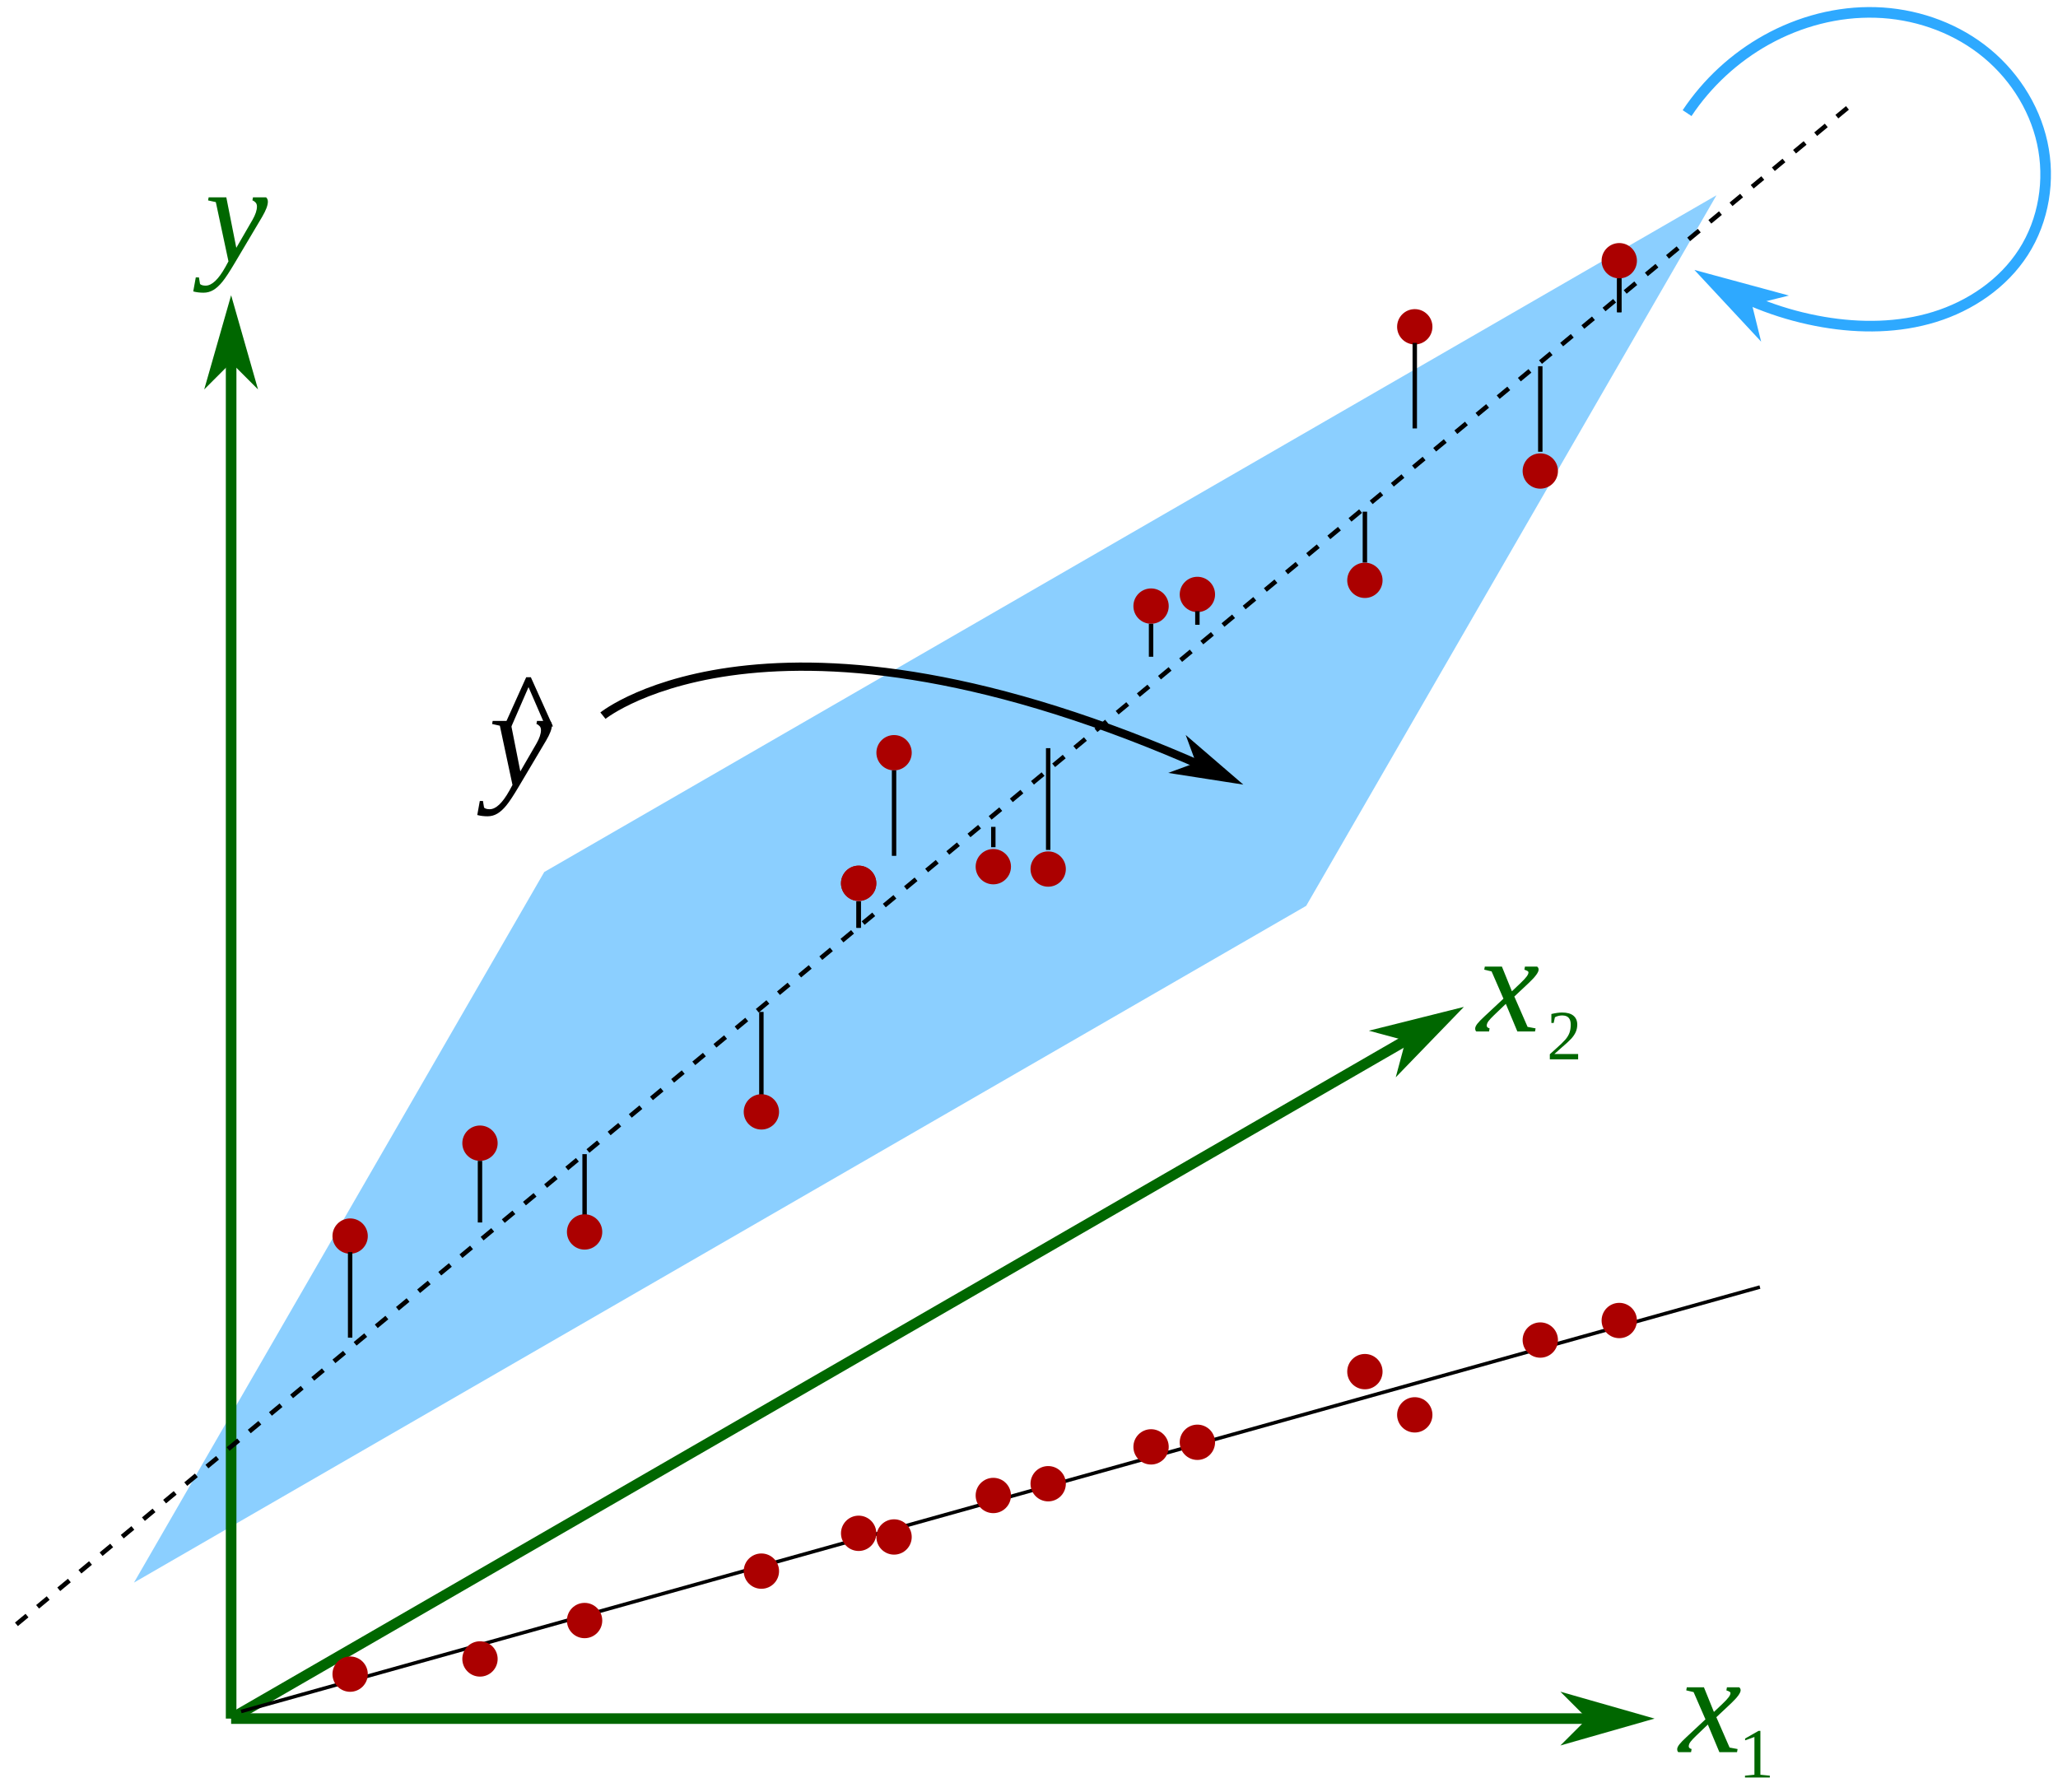
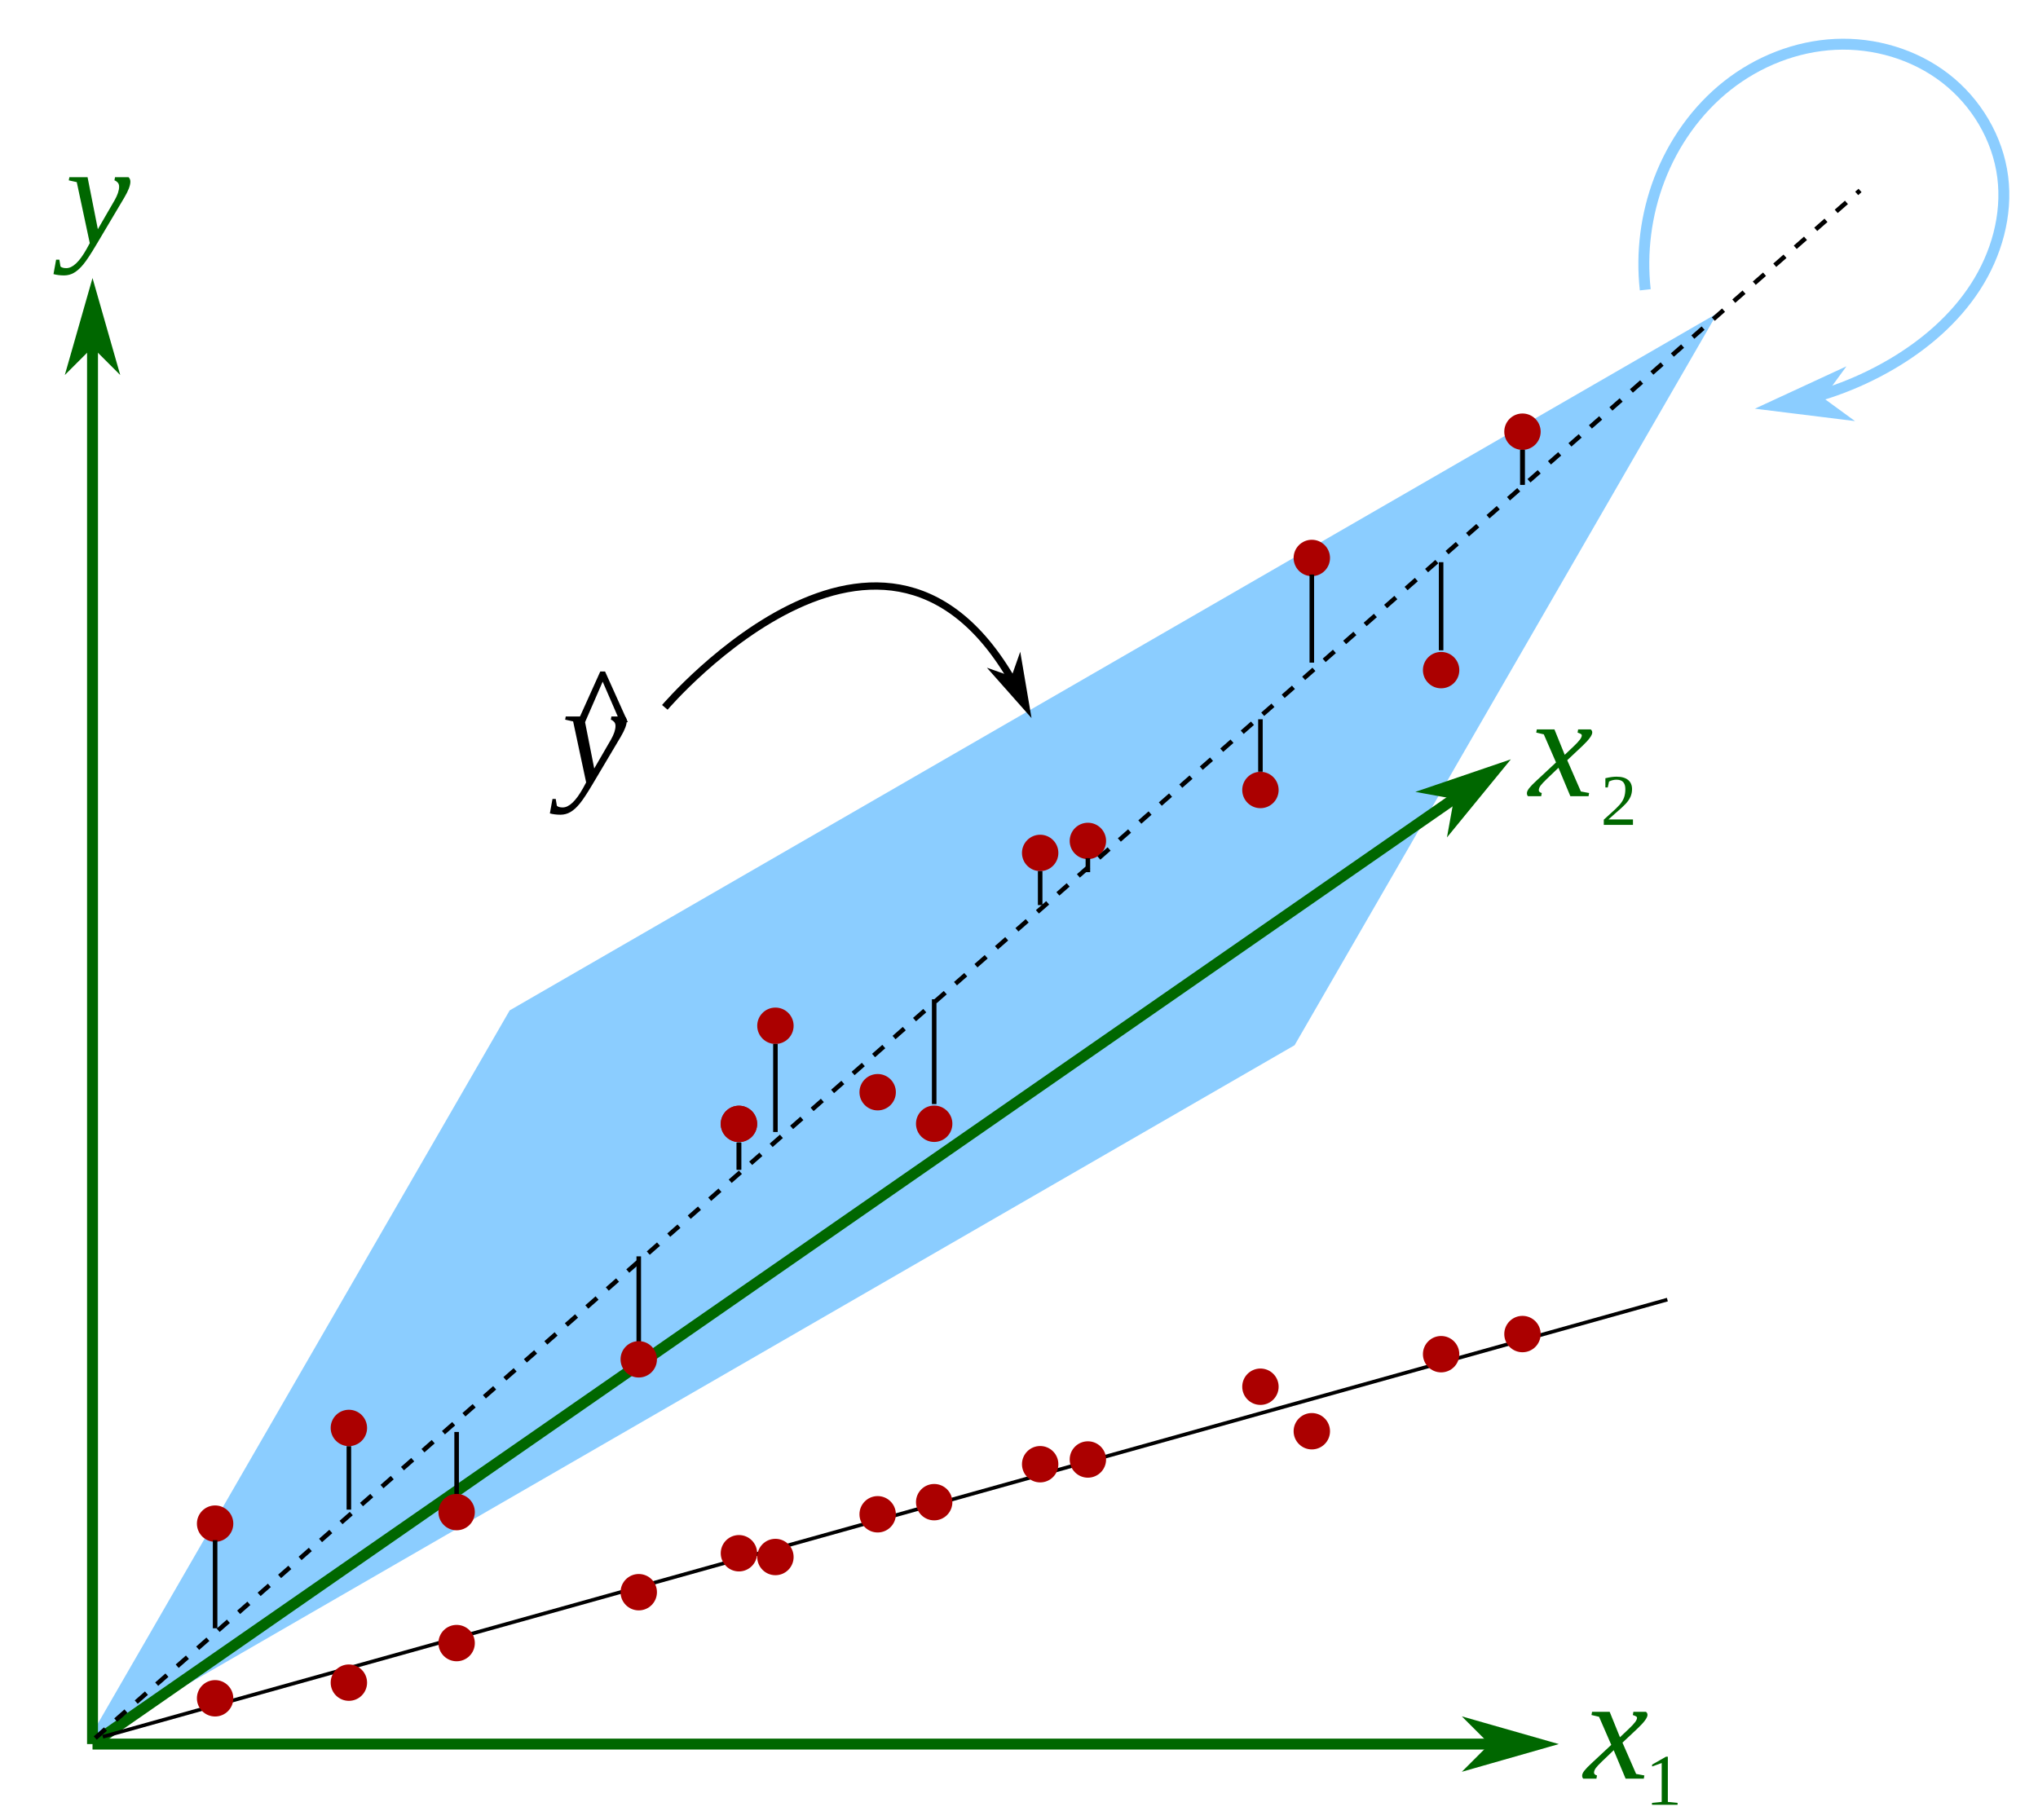
- <svg xmlns="http://www.w3.org/2000/svg" version="1.1" id="svg2" height="507.16" width="582.53">
+ <svg xmlns="http://www.w3.org/2000/svg" version="1.1" id="svg2" height="500" width="560">
  <defs id="defs4">
-     <marker style="overflow:visible" id="Arrow1Mend" refX="0" refY="0" orient="auto">
-       <path transform="matrix(-0.4,0,0,-0.4,-4,0)" style="fill-rule:evenodd;stroke:#000000;stroke-width:1pt;marker-start:none" d="M 0,0 5,-5 -12.5,0 5,5 0,0 z" id="path3723" />
+     <marker orient="auto" refY="0" refX="0" id="Arrow1Mend" style="overflow:visible">
+       <path id="path3723" d="M 0,0 5,-5 -12.5,0 5,5 0,0 z" style="fill-rule:evenodd;stroke:#000000;stroke-width:1pt;marker-start:none" transform="matrix(-0.4,0,0,-0.4,-4,0)" />
    </marker>
-     <marker style="overflow:visible" id="Arrow1Lend" refX="0" refY="0" orient="auto">
-       <path transform="matrix(-0.8,0,0,-0.8,-10,0)" style="fill-rule:evenodd;stroke:#000000;stroke-width:1pt;marker-start:none" d="M 0,0 5,-5 -12.5,0 5,5 0,0 z" id="path3717" />
+     <marker orient="auto" refY="0" refX="0" id="Arrow1Lend" style="overflow:visible">
+       <path id="path3717" d="M 0,0 5,-5 -12.5,0 5,5 0,0 z" style="fill-rule:evenodd;stroke:#000000;stroke-width:1pt;marker-start:none" transform="matrix(-0.8,0,0,-0.8,-10,0)" />
    </marker>
-     <marker style="overflow:visible" id="Arrow1Mstart" refX="0" refY="0" orient="auto">
-       <path transform="matrix(0.4,0,0,0.4,4,0)" style="fill-rule:evenodd;stroke:#000000;stroke-width:1pt;marker-start:none" d="M 0,0 5,-5 -12.5,0 5,5 0,0 z" id="path3715" />
+     <marker orient="auto" refY="0" refX="0" id="Arrow1Mstart" style="overflow:visible">
+       <path id="path3715" d="M 0,0 5,-5 -12.5,0 5,5 0,0 z" style="fill-rule:evenodd;stroke:#000000;stroke-width:1pt;marker-start:none" transform="matrix(0.4,0,0,0.4,4,0)" />
    </marker>
-     <marker style="overflow:visible" id="Arrow1Mend3" refX="0" refY="0" orient="auto">
-       <path transform="matrix(-0.4,0,0,-0.4,-4,0)" style="fill:#006700;fill-rule:evenodd;stroke:#006700;stroke-width:1pt;marker-start:none" d="M 0,0 5,-5 -12.5,0 5,5 0,0 z" id="path6925" />
+     <marker orient="auto" refY="0" refX="0" id="Arrow1Mend3" style="overflow:visible">
+       <path id="path6925" d="M 0,0 5,-5 -12.5,0 5,5 0,0 z" style="fill:#006700;fill-rule:evenodd;stroke:#006700;stroke-width:1pt;marker-start:none" transform="matrix(-0.4,0,0,-0.4,-4,0)" />
    </marker>
-     <marker style="overflow:visible" id="Arrow1MendU" refX="0" refY="0" orient="auto">
-       <path transform="matrix(-0.4,0,0,-0.4,-4,0)" style="fill:#006700;fill-rule:evenodd;stroke:#006700;stroke-width:1pt;marker-start:none" d="M 0,0 5,-5 -12.5,0 5,5 0,0 z" id="path7063" />
+     <marker orient="auto" refY="0" refX="0" id="Arrow1MendU" style="overflow:visible">
+       <path id="path7063" d="M 0,0 5,-5 -12.5,0 5,5 0,0 z" style="fill:#006700;fill-rule:evenodd;stroke:#006700;stroke-width:1pt;marker-start:none" transform="matrix(-0.4,0,0,-0.4,-4,0)" />
    </marker>
-     <marker style="overflow:visible" id="Arrow1Mstartf" refX="0" refY="0" orient="auto">
-       <path transform="matrix(0.4,0,0,0.4,4,0)" style="fill:#006700;fill-rule:evenodd;stroke:#006700;stroke-width:1pt;marker-start:none" d="M 0,0 5,-5 -12.5,0 5,5 0,0 z" id="path7066" />
+     <marker orient="auto" refY="0" refX="0" id="Arrow1Mstartf" style="overflow:visible">
+       <path id="path7066" d="M 0,0 5,-5 -12.5,0 5,5 0,0 z" style="fill:#006700;fill-rule:evenodd;stroke:#006700;stroke-width:1pt;marker-start:none" transform="matrix(0.4,0,0,0.4,4,0)" />
    </marker>
-     <marker style="overflow:visible" id="Arrow1Mendj" refX="0" refY="0" orient="auto">
-       <path transform="matrix(-0.4,0,0,-0.4,-4,0)" style="fill:#2ea9ff;fill-rule:evenodd;stroke:#2ea9ff;stroke-width:1pt;marker-start:none" d="M 0,0 5,-5 -12.5,0 5,5 0,0 z" id="path5400" />
+     <marker orient="auto" refY="0" refX="0" id="Arrow1Mendj" style="overflow:visible">
+       <path id="path5400" d="M 0,0 5,-5 -12.5,0 5,5 0,0 z" style="fill:#2ea9ff;fill-rule:evenodd;stroke:#2ea9ff;stroke-width:1pt;marker-start:none" transform="matrix(-0.4,0,0,-0.4,-4,0)" />
+     </marker>
+     <marker orient="auto" refY="0" refX="0" id="Arrow1MendjB" style="overflow:visible">
+       <path id="path3899" d="M 0,0 5,-5 -12.5,0 5,5 0,0 z" style="fill:#8bcdff;fill-rule:evenodd;stroke:#8bcdff;stroke-width:1pt;marker-start:none" transform="matrix(-0.4,0,0,-0.4,-4,0)" />
    </marker>
  </defs>
-   <g transform="translate(-140.0775,-360.376)" id="layer1">
-     <rect transform="matrix(0.8660264,-0.4999983,-0.4999983,0.8660264,0,0)" y="1345.852" x="1116.657" height="232.263" width="383.135" id="rect3596" style="fill:#8bcfff;fill-opacity:1;stroke:none" />
-     <path id="path2818" d="m 205.5,449.862 0,397" style="fill:none;stroke:#006700;stroke-width:3;stroke-linecap:butt;stroke-linejoin:miter;stroke-miterlimit:4;stroke-opacity:1;stroke-dasharray:none;marker-start:url(#Arrow1Mstartf);marker-mid:none" />
-     <path style="fill:none;stroke:#006700;stroke-width:3;stroke-linecap:butt;stroke-linejoin:miter;stroke-miterlimit:4;stroke-opacity:1;stroke-dasharray:none;marker-end:url(#Arrow1MendU)" d="m 205.5,846.862 397,0" id="path3592" />
-     <path id="path3594" d="M 205.5,846.862 549.312,648.362" style="fill:none;stroke:#006700;stroke-width:3;stroke-linecap:butt;stroke-linejoin:miter;stroke-miterlimit:4;stroke-opacity:1;stroke-dasharray:none;marker-end:url(#Arrow1Mend3)" />
-     <text id="text5041" y="856.359" x="615.303" style="font-size:40px;font-style:normal;font-weight:normal;line-height:125%;fill:#006700;fill-opacity:1;stroke:none;font-family:Bitstream Vera Sans" xml:space="preserve">
-       <tspan style="font-size:40px;font-style:italic;font-variant:normal;font-weight:normal;font-stretch:normal;text-align:start;line-height:125%;writing-mode:lr-tb;text-anchor:start;fill:#006700;fill-opacity:1;font-family:Times New Roman;-inkscape-font-specification:'Times New Roman, Italic'" y="856.359" x="615.303" id="tspan5043">x</tspan>
+   <g id="layer1" transform="translate(-140.0775,-367.536)">
+     <rect style="fill:#8bcdff;fill-opacity:1;stroke:none" id="rect3596" width="383.135" height="232.263" x="1130.408" y="1397.669" transform="matrix(0.8660264,-0.4999983,-0.4999983,0.8660264,0,0)" />
+     <path style="fill:none;stroke:#006700;stroke-width:3;stroke-linecap:butt;stroke-linejoin:miter;stroke-miterlimit:4;stroke-opacity:1;stroke-dasharray:none;marker-start:url(#Arrow1Mstartf);marker-mid:none" d="m 165.5,449.862 0,397" id="path2818" />
+     <path id="path3592" d="m 165.5,846.862 397,0" style="fill:none;stroke:#006700;stroke-width:3;stroke-linecap:butt;stroke-linejoin:miter;stroke-miterlimit:4;stroke-opacity:1;stroke-dasharray:none;marker-end:url(#Arrow1MendU)" />
+     <path style="fill:none;stroke:#006700;stroke-width:3;stroke-linecap:butt;stroke-linejoin:miter;stroke-miterlimit:4;stroke-opacity:1;stroke-dasharray:none;marker-end:url(#Arrow1Mend3)" d="M 165.84,846.523 550.373,579.595" id="path3594" />
+     <text xml:space="preserve" style="font-size:40px;font-style:normal;font-weight:normal;line-height:125%;fill:#006700;fill-opacity:1;stroke:none;font-family:Bitstream Vera Sans" x="575.303" y="856.359" id="text5041">
+       <tspan id="tspan5043" x="575.303" y="856.359" style="font-size:40px;font-style:italic;font-variant:normal;font-weight:normal;font-stretch:normal;text-align:start;line-height:125%;writing-mode:lr-tb;text-anchor:start;fill:#006700;fill-opacity:1;font-family:Times New Roman;-inkscape-font-specification:'Times New Roman, Italic'">x</tspan>
    </text>
-     <text xml:space="preserve" style="font-size:40px;font-style:normal;font-weight:normal;line-height:125%;fill:#006700;fill-opacity:1;stroke:none;font-family:Bitstream Vera Sans" x="558.126" y="652.356" id="text5049">
-       <tspan id="tspan5051" x="558.126" y="652.356" style="font-size:40px;font-style:italic;font-variant:normal;font-weight:normal;font-stretch:normal;text-align:start;line-height:125%;writing-mode:lr-tb;text-anchor:start;fill:#006700;fill-opacity:1;font-family:Times New Roman;-inkscape-font-specification:'Times New Roman, Italic'">x</tspan>
+     <text id="text5049" y="586.356" x="560.126" style="font-size:40px;font-style:normal;font-weight:normal;line-height:125%;fill:#006700;fill-opacity:1;stroke:none;font-family:Bitstream Vera Sans" xml:space="preserve">
+       <tspan style="font-size:40px;font-style:italic;font-variant:normal;font-weight:normal;font-stretch:normal;text-align:start;line-height:125%;writing-mode:lr-tb;text-anchor:start;fill:#006700;fill-opacity:1;font-family:Times New Roman;-inkscape-font-specification:'Times New Roman, Italic'" y="586.356" x="560.126" id="tspan5051">x</tspan>
    </text>
-     <text id="text5053" y="434.589" x="198.12" style="font-size:40px;font-style:normal;font-weight:normal;line-height:125%;fill:#006700;fill-opacity:1;stroke:none;font-family:Bitstream Vera Sans" xml:space="preserve">
-       <tspan style="font-size:40px;font-style:italic;font-variant:normal;font-weight:normal;font-stretch:normal;text-align:start;line-height:125%;writing-mode:lr-tb;text-anchor:start;fill:#006700;fill-opacity:1;font-family:Times New Roman;-inkscape-font-specification:'Times New Roman, Italic'" y="434.589" x="198.12" id="tspan5055">y</tspan>
+     <text xml:space="preserve" style="font-size:40px;font-style:normal;font-weight:normal;line-height:125%;fill:#006700;fill-opacity:1;stroke:none;font-family:Bitstream Vera Sans" x="158.12" y="434.589" id="text5053">
+       <tspan id="tspan5055" x="158.12" y="434.589" style="font-size:40px;font-style:italic;font-variant:normal;font-weight:normal;font-stretch:normal;text-align:start;line-height:125%;writing-mode:lr-tb;text-anchor:start;fill:#006700;fill-opacity:1;font-family:Times New Roman;-inkscape-font-specification:'Times New Roman, Italic'">y</tspan>
    </text>
-     <text xml:space="preserve" style="font-size:20px;font-style:normal;font-variant:normal;font-weight:normal;font-stretch:normal;text-align:start;line-height:125%;writing-mode:lr-tb;text-anchor:start;fill:#006700;fill-opacity:1;stroke:none;font-family:Times New Roman;-inkscape-font-specification:'Times New Roman,'" x="577.891" y="660.239" id="text5057">
-       <tspan id="tspan5059" x="577.891" y="660.239" style="font-size:20px;font-style:normal;font-variant:normal;font-weight:normal;font-stretch:normal;text-align:start;line-height:125%;writing-mode:lr-tb;text-anchor:start;fill:#006700;fill-opacity:1;font-family:Times New Roman;-inkscape-font-specification:'Times New Roman,'">2</tspan>
+     <text id="text5057" y="594.239" x="579.891" style="font-size:20px;font-style:normal;font-variant:normal;font-weight:normal;font-stretch:normal;text-align:start;line-height:125%;writing-mode:lr-tb;text-anchor:start;fill:#006700;fill-opacity:1;stroke:none;font-family:Times New Roman;-inkscape-font-specification:'Times New Roman,'" xml:space="preserve">
+       <tspan style="font-size:20px;font-style:normal;font-variant:normal;font-weight:normal;font-stretch:normal;text-align:start;line-height:125%;writing-mode:lr-tb;text-anchor:start;fill:#006700;fill-opacity:1;font-family:Times New Roman;-inkscape-font-specification:'Times New Roman,'" y="594.239" x="579.891" id="tspan5059">2</tspan>
    </text>
-     <text id="text5061" y="863.536" x="632.244" style="font-size:20px;font-style:normal;font-variant:normal;font-weight:normal;font-stretch:normal;text-align:start;line-height:125%;writing-mode:lr-tb;text-anchor:start;fill:#006700;fill-opacity:1;stroke:none;font-family:Times New Roman;-inkscape-font-specification:'Times New Roman,'" xml:space="preserve">
-       <tspan style="font-size:20px;font-style:normal;font-variant:normal;font-weight:normal;font-stretch:normal;text-align:start;line-height:125%;writing-mode:lr-tb;text-anchor:start;fill:#006700;fill-opacity:1;font-family:Times New Roman;-inkscape-font-specification:'Times New Roman,'" y="863.536" x="632.244" id="tspan5063">1</tspan>
+     <text xml:space="preserve" style="font-size:20px;font-style:normal;font-variant:normal;font-weight:normal;font-stretch:normal;text-align:start;line-height:125%;writing-mode:lr-tb;text-anchor:start;fill:#006700;fill-opacity:1;stroke:none;font-family:Times New Roman;-inkscape-font-specification:'Times New Roman,'" x="592.244" y="863.536" id="text5061">
+       <tspan id="tspan5063" x="592.244" y="863.536" style="font-size:20px;font-style:normal;font-variant:normal;font-weight:normal;font-stretch:normal;text-align:start;line-height:125%;writing-mode:lr-tb;text-anchor:start;fill:#006700;fill-opacity:1;font-family:Times New Roman;-inkscape-font-specification:'Times New Roman,'">1</tspan>
    </text>
-     <path transform="matrix(0.1609825,0,0,0.1609825,495.4235,419.9148)" d="m 311.299,204.793 a 31.059,31.059 0 1 1 -62.119,0 31.059,31.059 0 1 1 62.119,0 z" id="path3621" style="fill:#ab0000;fill-opacity:1;stroke:none" />
-     <path style="fill:#ab0000;fill-opacity:1;stroke:none" id="path3625" d="m 311.299,204.793 a 31.059,31.059 0 1 1 -62.119,0 31.059,31.059 0 1 1 62.119,0 z" transform="matrix(0.1609825,0,0,0.1609825,348.0342,540.4826)" />
-     <path transform="matrix(0.1609825,0,0,0.1609825,433.8933,495.6806)" d="m 311.299,204.793 a 31.059,31.059 0 1 1 -62.119,0 31.059,31.059 0 1 1 62.119,0 z" id="path3627" style="fill:#ab0000;fill-opacity:1;stroke:none" />
-     <path style="fill:#ab0000;fill-opacity:1;stroke:none" id="path3629" d="m 311.299,204.793 a 31.059,31.059 0 1 1 -62.119,0 31.059,31.059 0 1 1 62.119,0 z" transform="matrix(0.1609825,0,0,0.1609825,194.0711,677.311)" />
-     <path id="path5069" d="m 275.941,688.971 0,17.459" style="fill:none;stroke:#000000;stroke-width:1.25;stroke-linecap:butt;stroke-linejoin:miter;stroke-miterlimit:4;stroke-opacity:1;stroke-dasharray:none" />
-     <path transform="matrix(0.1609825,0,0,0.1609825,230.8273,651.0115)" d="m 311.299,204.793 a 31.059,31.059 0 1 1 -62.119,0 31.059,31.059 0 1 1 62.119,0 z" id="path3631" style="fill:#ab0000;fill-opacity:1;stroke:none" />
-     <path style="fill:#ab0000;fill-opacity:1;stroke:none" id="path3633" d="m 311.299,204.793 a 31.059,31.059 0 1 1 -62.119,0 31.059,31.059 0 1 1 62.119,0 z" transform="matrix(0.1609825,0,0,0.1609825,338.0094,577.4472)" />
-     <path transform="matrix(0.1609825,0,0,0.1609825,338.0094,577.4472)" d="m 311.299,204.793 a 31.059,31.059 0 1 1 -62.119,0 31.059,31.059 0 1 1 62.119,0 z" id="path3635" style="fill:#ab0000;fill-opacity:1;stroke:none" />
-     <path style="fill:#ab0000;fill-opacity:1;stroke:none" id="path3637" d="m 311.299,204.793 a 31.059,31.059 0 1 1 -62.119,0 31.059,31.059 0 1 1 62.119,0 z" transform="matrix(0.1609825,0,0,0.1609825,420.7796,498.9784)" />
-     <path transform="matrix(0.1609825,0,0,0.1609825,553.3066,401.2092)" d="m 311.299,204.793 a 31.059,31.059 0 1 1 -62.119,0 31.059,31.059 0 1 1 62.119,0 z" id="path3639" style="fill:#ab0000;fill-opacity:1;stroke:none" />
-     <path style="fill:#ab0000;fill-opacity:1;stroke:none" id="path3641" d="m 311.299,204.793 a 31.059,31.059 0 1 1 -62.119,0 31.059,31.059 0 1 1 62.119,0 z" transform="matrix(0.1609825,0,0,0.1609825,530.9529,460.7392)" />
-     <path style="fill:none;stroke:#000000;stroke-width:1.25;stroke-linecap:butt;stroke-linejoin:miter;stroke-miterlimit:4;stroke-opacity:1;stroke-dasharray:none" d="m 421.241,594.438 0,5.762" id="path5087" />
-     <path transform="matrix(0.1609825,0,0,0.1609825,376.1278,572.7401)" d="m 311.299,204.793 a 31.059,31.059 0 1 1 -62.119,0 31.059,31.059 0 1 1 62.119,0 z" id="path3643" style="fill:#ab0000;fill-opacity:1;stroke:none" />
-     <path id="path5093" d="m 526.419,505.218 0,14.405" style="fill:none;stroke:#000000;stroke-width:1.25;stroke-linecap:butt;stroke-linejoin:miter;stroke-miterlimit:4;stroke-opacity:1;stroke-dasharray:none" />
-     <path transform="matrix(0.1609825,0,0,0.1609825,481.3056,491.6812)" d="m 311.299,204.793 a 31.059,31.059 0 1 1 -62.119,0 31.059,31.059 0 1 1 62.119,0 z" id="path3645" style="fill:#ab0000;fill-opacity:1;stroke:none" />
-     <path id="path5085" d="m 436.771,572.163 0,28.81" style="fill:none;stroke:#000000;stroke-width:1.25;stroke-linecap:butt;stroke-linejoin:miter;stroke-miterlimit:4;stroke-opacity:1;stroke-dasharray:none" />
-     <path style="fill:#ab0000;fill-opacity:1;stroke:none" id="path3647" d="m 311.299,204.793 a 31.059,31.059 0 1 1 -62.119,0 31.059,31.059 0 1 1 62.119,0 z" transform="matrix(0.1609825,0,0,0.1609825,391.6572,573.4105)" />
-     <path style="fill:none;stroke:#000000;stroke-width:1.25;stroke-linecap:butt;stroke-linejoin:miter;stroke-miterlimit:4;stroke-opacity:1;stroke-dasharray:none" d="m 305.55,687.084 0,17.459" id="path5073" />
-     <path transform="matrix(0.1609825,0,0,0.1609825,260.436,676.1376)" d="m 311.299,204.793 a 31.059,31.059 0 1 1 -62.119,0 31.059,31.059 0 1 1 62.119,0 z" id="path3649" style="fill:#ab0000;fill-opacity:1;stroke:none" />
-     <path id="path5081" d="m 355.593,646.822 0,24.213" style="fill:none;stroke:#000000;stroke-width:1.25;stroke-linecap:butt;stroke-linejoin:miter;stroke-miterlimit:4;stroke-opacity:1;stroke-dasharray:none" />
-     <path style="fill:#ab0000;fill-opacity:1;stroke:none" id="path3651" d="m 311.299,204.793 a 31.059,31.059 0 1 1 -62.119,0 31.059,31.059 0 1 1 62.119,0 z" transform="matrix(0.1609825,0,0,0.1609825,310.4796,642.1522)" />
-     <path id="path5065" d="m 393.148,578.428 0,24.213" style="fill:none;stroke:#000000;stroke-width:1.25;stroke-linecap:butt;stroke-linejoin:miter;stroke-miterlimit:4;stroke-opacity:1;stroke-dasharray:none" />
-     <path style="fill:none;stroke:#000000;stroke-width:1.25;stroke-linecap:butt;stroke-linejoin:miter;stroke-miterlimit:4;stroke-opacity:1;stroke-dasharray:none" d="m 383.123,615.542 0,7.476" id="path5067" />
-     <path style="fill:none;stroke:#000000;stroke-width:1.25;stroke-linecap:butt;stroke-linejoin:miter;stroke-miterlimit:4;stroke-opacity:1;stroke-dasharray:none" d="m 239.185,714.821 0,24.213" id="path5079" />
-     <path style="fill:none;stroke:#000000;stroke-width:1.25;stroke-linecap:butt;stroke-linejoin:miter;stroke-miterlimit:4;stroke-opacity:1;stroke-dasharray:none" d="m 598.42,439.163 0,9.603" id="path5083" />
-     <path id="path5089" d="m 540.537,457.438 0,24.213" style="fill:none;stroke:#000000;stroke-width:1.25;stroke-linecap:butt;stroke-linejoin:miter;stroke-miterlimit:4;stroke-opacity:1;stroke-dasharray:none" />
-     <path style="fill:none;stroke:#000000;stroke-width:1.25;stroke-linecap:butt;stroke-linejoin:miter;stroke-miterlimit:4;stroke-opacity:1;stroke-dasharray:none" d="m 479.007,533.39 0,3.841" id="path5091" />
-     <path id="path5095" d="m 465.893,536.952 0,9.332" style="fill:none;stroke:#000000;stroke-width:1.25;stroke-linecap:butt;stroke-linejoin:miter;stroke-miterlimit:4;stroke-opacity:1;stroke-dasharray:none" />
-     <text id="text7216" y="642.332" x="636.786" style="font-size:40px;font-style:normal;font-weight:normal;fill:#000000;fill-opacity:1;stroke:none;font-family:Bitstream Vera Sans" xml:space="preserve">
-       <tspan y="642.332" x="636.786" id="tspan7218"> </tspan>
+     <path style="fill:#ab0000;fill-opacity:1;stroke:none" id="path3621" d="m 311.299,204.793 c 0,17.154 -13.906,31.059 -31.059,31.059 -17.154,0 -31.059,-13.906 -31.059,-31.059 0,-17.154 13.906,-31.059 31.059,-31.059 17.154,0 31.059,13.906 31.059,31.059 z" transform="matrix(0.1609825,0,0,0.1609825,455.4235,487.9148)" />
+     <path transform="matrix(0.1609825,0,0,0.1609825,308.0342,616.4826)" d="m 311.299,204.793 c 0,17.154 -13.906,31.059 -31.059,31.059 -17.154,0 -31.059,-13.906 -31.059,-31.059 0,-17.154 13.906,-31.059 31.059,-31.059 17.154,0 31.059,13.906 31.059,31.059 z" id="path3625" style="fill:#ab0000;fill-opacity:1;stroke:none" />
+     <path style="fill:#ab0000;fill-opacity:1;stroke:none" id="path3627" d="m 311.299,204.793 c 0,17.154 -13.906,31.059 -31.059,31.059 -17.154,0 -31.059,-13.906 -31.059,-31.059 0,-17.154 13.906,-31.059 31.059,-31.059 17.154,0 31.059,13.906 31.059,31.059 z" transform="matrix(0.1609825,0,0,0.1609825,393.8933,565.6806)" />
+     <path transform="matrix(0.1609825,0,0,0.1609825,154.0711,753.311)" d="m 311.299,204.793 c 0,17.154 -13.906,31.059 -31.059,31.059 -17.154,0 -31.059,-13.906 -31.059,-31.059 0,-17.154 13.906,-31.059 31.059,-31.059 17.154,0 31.059,13.906 31.059,31.059 z" id="path3629" style="fill:#ab0000;fill-opacity:1;stroke:none" />
+     <path style="fill:none;stroke:#000000;stroke-width:1.25;stroke-linecap:butt;stroke-linejoin:miter;stroke-miterlimit:4;stroke-opacity:1;stroke-dasharray:none" d="m 235.941,764.971 0,17.459" id="path5069" />
+     <path style="fill:#ab0000;fill-opacity:1;stroke:none" id="path3631" d="m 311.299,204.793 c 0,17.154 -13.906,31.059 -31.059,31.059 -17.154,0 -31.059,-13.906 -31.059,-31.059 0,-17.154 13.906,-31.059 31.059,-31.059 17.154,0 31.059,13.906 31.059,31.059 z" transform="matrix(0.1609825,0,0,0.1609825,190.8273,727.0115)" />
+     <path transform="matrix(0.1609825,0,0,0.1609825,298.0094,643.4472)" d="m 311.299,204.793 c 0,17.154 -13.906,31.059 -31.059,31.059 -17.154,0 -31.059,-13.906 -31.059,-31.059 0,-17.154 13.906,-31.059 31.059,-31.059 17.154,0 31.059,13.906 31.059,31.059 z" id="path3633" style="fill:#ab0000;fill-opacity:1;stroke:none" />
+     <path style="fill:#ab0000;fill-opacity:1;stroke:none" id="path3635" d="m 311.299,204.793 c 0,17.154 -13.906,31.059 -31.059,31.059 -17.154,0 -31.059,-13.906 -31.059,-31.059 0,-17.154 13.906,-31.059 31.059,-31.059 17.154,0 31.059,13.906 31.059,31.059 z" transform="matrix(0.1609825,0,0,0.1609825,298.0094,643.4472)" />
+     <path transform="matrix(0.1609825,0,0,0.1609825,380.7796,568.9784)" d="m 311.299,204.793 c 0,17.154 -13.906,31.059 -31.059,31.059 -17.154,0 -31.059,-13.906 -31.059,-31.059 0,-17.154 13.906,-31.059 31.059,-31.059 17.154,0 31.059,13.906 31.059,31.059 z" id="path3637" style="fill:#ab0000;fill-opacity:1;stroke:none" />
+     <path style="fill:#ab0000;fill-opacity:1;stroke:none" id="path3639" d="m 311.299,204.793 c 0,17.154 -13.906,31.059 -31.059,31.059 -17.154,0 -31.059,-13.906 -31.059,-31.059 0,-17.154 13.906,-31.059 31.059,-31.059 17.154,0 31.059,13.906 31.059,31.059 z" transform="matrix(0.1609825,0,0,0.1609825,513.3066,453.2092)" />
+     <path transform="matrix(0.1609825,0,0,0.1609825,490.9529,518.7392)" d="m 311.299,204.793 c 0,17.154 -13.906,31.059 -31.059,31.059 -17.154,0 -31.059,-13.906 -31.059,-31.059 0,-17.154 13.906,-31.059 31.059,-31.059 17.154,0 31.059,13.906 31.059,31.059 z" id="path3641" style="fill:#ab0000;fill-opacity:1;stroke:none" />
+     <path id="path5087" d="m 381.241,664.438 0,5.762" style="fill:none;stroke:#000000;stroke-width:1.25;stroke-linecap:butt;stroke-linejoin:miter;stroke-miterlimit:4;stroke-opacity:1;stroke-dasharray:none" />
+     <path style="fill:#ab0000;fill-opacity:1;stroke:none" id="path3643" d="m 311.299,204.793 c 0,17.154 -13.906,31.059 -31.059,31.059 -17.154,0 -31.059,-13.906 -31.059,-31.059 0,-17.154 13.906,-31.059 31.059,-31.059 17.154,0 31.059,13.906 31.059,31.059 z" transform="matrix(0.1609825,0,0,0.1609825,336.1278,634.7401)" />
+     <path style="fill:none;stroke:#000000;stroke-width:1.25;stroke-linecap:butt;stroke-linejoin:miter;stroke-miterlimit:4;stroke-opacity:1;stroke-dasharray:none" d="m 486.419,565.218 0,14.405" id="path5093" />
+     <path style="fill:#ab0000;fill-opacity:1;stroke:none" id="path3645" d="m 311.299,204.793 c 0,17.154 -13.906,31.059 -31.059,31.059 -17.154,0 -31.059,-13.906 -31.059,-31.059 0,-17.154 13.906,-31.059 31.059,-31.059 17.154,0 31.059,13.906 31.059,31.059 z" transform="matrix(0.1609825,0,0,0.1609825,441.3056,551.6812)" />
+     <path style="fill:none;stroke:#000000;stroke-width:1.25;stroke-linecap:butt;stroke-linejoin:miter;stroke-miterlimit:4;stroke-opacity:1;stroke-dasharray:none" d="m 396.771,642.163 0,28.81" id="path5085" />
+     <path transform="matrix(0.1609825,0,0,0.1609825,351.6572,643.4105)" d="m 311.299,204.793 c 0,17.154 -13.906,31.059 -31.059,31.059 -17.154,0 -31.059,-13.906 -31.059,-31.059 0,-17.154 13.906,-31.059 31.059,-31.059 17.154,0 31.059,13.906 31.059,31.059 z" id="path3647" style="fill:#ab0000;fill-opacity:1;stroke:none" />
+     <path id="path5073" d="m 265.55,761.084 0,17.459" style="fill:none;stroke:#000000;stroke-width:1.25;stroke-linecap:butt;stroke-linejoin:miter;stroke-miterlimit:4;stroke-opacity:1;stroke-dasharray:none" />
+     <path style="fill:#ab0000;fill-opacity:1;stroke:none" id="path3649" d="m 311.299,204.793 c 0,17.154 -13.906,31.059 -31.059,31.059 -17.154,0 -31.059,-13.906 -31.059,-31.059 0,-17.154 13.906,-31.059 31.059,-31.059 17.154,0 31.059,13.906 31.059,31.059 z" transform="matrix(0.1609825,0,0,0.1609825,220.436,750.1376)" />
+     <path style="fill:none;stroke:#000000;stroke-width:1.25;stroke-linecap:butt;stroke-linejoin:miter;stroke-miterlimit:4;stroke-opacity:1;stroke-dasharray:none" d="m 315.593,712.822 0,24.213" id="path5081" />
+     <path transform="matrix(0.1609825,0,0,0.1609825,270.4796,708.1522)" d="m 311.299,204.793 c 0,17.154 -13.906,31.059 -31.059,31.059 -17.154,0 -31.059,-13.906 -31.059,-31.059 0,-17.154 13.906,-31.059 31.059,-31.059 17.154,0 31.059,13.906 31.059,31.059 z" id="path3651" style="fill:#ab0000;fill-opacity:1;stroke:none" />
+     <path style="fill:none;stroke:#000000;stroke-width:1.25;stroke-linecap:butt;stroke-linejoin:miter;stroke-miterlimit:4;stroke-opacity:1;stroke-dasharray:none" d="m 353.148,654.428 0,24.213" id="path5065" />
+     <path id="path5067" d="m 343.123,681.542 0,7.476" style="fill:none;stroke:#000000;stroke-width:1.25;stroke-linecap:butt;stroke-linejoin:miter;stroke-miterlimit:4;stroke-opacity:1;stroke-dasharray:none" />
+     <path id="path5079" d="m 199.185,790.821 0,24.213" style="fill:none;stroke:#000000;stroke-width:1.25;stroke-linecap:butt;stroke-linejoin:miter;stroke-miterlimit:4;stroke-opacity:1;stroke-dasharray:none" />
+     <path id="path5083" d="m 558.42,491.163 0,9.603" style="fill:none;stroke:#000000;stroke-width:1.25;stroke-linecap:butt;stroke-linejoin:miter;stroke-miterlimit:4;stroke-opacity:1;stroke-dasharray:none" />
+     <path style="fill:none;stroke:#000000;stroke-width:1.25;stroke-linecap:butt;stroke-linejoin:miter;stroke-miterlimit:4;stroke-opacity:1;stroke-dasharray:none" d="m 500.537,525.438 0,24.213" id="path5089" />
+     <path id="path5091" d="m 439.007,603.39 0,3.841" style="fill:none;stroke:#000000;stroke-width:1.25;stroke-linecap:butt;stroke-linejoin:miter;stroke-miterlimit:4;stroke-opacity:1;stroke-dasharray:none" />
+     <path style="fill:none;stroke:#000000;stroke-width:1.25;stroke-linecap:butt;stroke-linejoin:miter;stroke-miterlimit:4;stroke-opacity:1;stroke-dasharray:none" d="m 425.893,606.952 0,9.332" id="path5095" />
+     <text xml:space="preserve" style="font-size:40px;font-style:normal;font-weight:normal;fill:#000000;fill-opacity:1;stroke:none;font-family:Bitstream Vera Sans" x="622.786" y="680.332" id="text7216">
+       <tspan id="tspan7218" x="622.786" y="680.332"> </tspan>
    </text>
-     <path style="fill:none;stroke:#000000;stroke-width:1.25;stroke-linecap:butt;stroke-linejoin:miter;stroke-miterlimit:4;stroke-opacity:1;stroke-dasharray:none" d="m 576.067,464.045 0,24.213" id="path2912" />
-     <path id="path2914" d="M 487.84,580.551 C 361.344,522.142 310.746,562.958 310.746,562.958" style="fill:none;stroke:#000000;stroke-width:2.328;stroke-linecap:butt;stroke-linejoin:miter;stroke-miterlimit:4;stroke-opacity:1;stroke-dasharray:none;marker-start:url(#Arrow1Mstart)" />
-     <text xml:space="preserve" style="font-size:40px;font-style:normal;font-weight:normal;line-height:125%;fill:#000000;fill-opacity:1;stroke:none;font-family:Bitstream Vera Sans" x="278.514" y="582.806" id="text4160">
-       <tspan id="tspan4162" x="278.514" y="582.806" style="font-size:40px;font-style:italic;font-variant:normal;font-weight:normal;font-stretch:normal;text-align:start;line-height:125%;writing-mode:lr-tb;text-anchor:start;fill:#000000;fill-opacity:1;font-family:Times New Roman;-inkscape-font-specification:'Times New Roman, Italic'">y</tspan>
+     <path id="path2912" d="m 536.067,522.045 0,24.213" style="fill:none;stroke:#000000;stroke-width:1.25;stroke-linecap:butt;stroke-linejoin:miter;stroke-miterlimit:4;stroke-opacity:1;stroke-dasharray:none" />
+     <path style="fill:none;stroke:#000000;stroke-width:2;stroke-linecap:butt;stroke-linejoin:miter;stroke-miterlimit:4;stroke-opacity:1;stroke-dasharray:none;marker-start:url(#Arrow1Mstart)" d="m 421.816,561.325 c -35.455,-74.016 -99.059,0.615 -99.059,0.615" id="path2914" />
+     <text id="text4160" y="582.806" x="294.514" style="font-size:40px;font-style:normal;font-weight:normal;line-height:125%;fill:#000000;fill-opacity:1;stroke:none;font-family:Bitstream Vera Sans" xml:space="preserve">
+       <tspan style="font-size:40px;font-style:italic;font-variant:normal;font-weight:normal;font-stretch:normal;text-align:start;line-height:125%;writing-mode:lr-tb;text-anchor:start;fill:#000000;fill-opacity:1;font-family:Times New Roman;-inkscape-font-specification:'Times New Roman, Italic'" y="582.806" x="294.514" id="tspan4162">y</tspan>
    </text>
-     <text id="text4164" y="571.721" x="280.959" style="font-size:30px;font-style:normal;font-variant:normal;font-weight:bold;font-stretch:normal;text-align:start;line-height:125%;writing-mode:lr-tb;text-anchor:start;fill:#000000;fill-opacity:1;stroke:none;font-family:Times New Roman;-inkscape-font-specification:'Times New Roman, Bold'" xml:space="preserve">
-       <tspan y="571.721" x="280.959" id="tspan4168">^</tspan>
+     <text xml:space="preserve" style="font-size:30px;font-style:normal;font-variant:normal;font-weight:bold;font-stretch:normal;text-align:start;line-height:125%;writing-mode:lr-tb;text-anchor:start;fill:#000000;fill-opacity:1;stroke:none;font-family:Times New Roman;-inkscape-font-specification:'Times New Roman, Bold'" x="296.959" y="571.721" id="text4164">
+       <tspan id="tspan4168" x="296.959" y="571.721">^</tspan>
    </text>
-     <path id="path2898" d="M 208.328,844.852 638.233,724.707" style="fill:none;stroke:#000000;stroke-width:1px;stroke-linecap:butt;stroke-linejoin:miter;stroke-opacity:1" />
-     <path transform="matrix(0.1609825,0,0,0.1609825,194.0711,801.311)" d="m 311.299,204.793 a 31.059,31.059 0 1 1 -62.119,0 31.059,31.059 0 1 1 62.119,0 z" id="path2900" style="fill:#ab0000;fill-opacity:1;stroke:none" />
-     <path style="fill:#ab0000;fill-opacity:1;stroke:none" id="path4947" d="m 311.299,204.793 a 31.059,31.059 0 1 1 -62.119,0 31.059,31.059 0 1 1 62.119,0 z" transform="matrix(0.1609825,0,0,0.1609825,230.8273,797.0115)" />
-     <path style="fill:#ab0000;fill-opacity:1;stroke:none" id="path4949" d="m 311.299,204.793 a 31.059,31.059 0 1 1 -62.119,0 31.059,31.059 0 1 1 62.119,0 z" transform="matrix(0.1609825,0,0,0.1609825,260.436,786.1376)" />
-     <path transform="matrix(0.1609825,0,0,0.1609825,310.4796,772.1522)" d="m 311.299,204.793 a 31.059,31.059 0 1 1 -62.119,0 31.059,31.059 0 1 1 62.119,0 z" id="path4951" style="fill:#ab0000;fill-opacity:1;stroke:none" />
-     <path id="path4953" d="m 383.123,615.542 0,7.476" style="fill:none;stroke:#000000;stroke-width:1.25;stroke-linecap:butt;stroke-linejoin:miter;stroke-miterlimit:4;stroke-opacity:1;stroke-dasharray:none" />
-     <path style="fill:#ab0000;fill-opacity:1;stroke:none" id="path4955" d="m 311.299,204.793 a 31.059,31.059 0 1 1 -62.119,0 31.059,31.059 0 1 1 62.119,0 z" transform="matrix(0.1609825,0,0,0.1609825,338.0094,761.4472)" />
-     <path style="fill:#ab0000;fill-opacity:1;stroke:none" id="path4957" d="m 311.299,204.793 a 31.059,31.059 0 1 1 -62.119,0 31.059,31.059 0 1 1 62.119,0 z" transform="matrix(0.1609825,0,0,0.1609825,376.1278,750.7401)" />
-     <path transform="matrix(0.1609825,0,0,0.1609825,391.6572,747.4105)" d="m 311.299,204.793 a 31.059,31.059 0 1 1 -62.119,0 31.059,31.059 0 1 1 62.119,0 z" id="path4959" style="fill:#ab0000;fill-opacity:1;stroke:none" />
-     <path transform="matrix(0.1609825,0,0,0.1609825,420.7796,736.9784)" d="m 311.299,204.793 a 31.059,31.059 0 1 1 -62.119,0 31.059,31.059 0 1 1 62.119,0 z" id="path4963" style="fill:#ab0000;fill-opacity:1;stroke:none" />
-     <path style="fill:#ab0000;fill-opacity:1;stroke:none" id="path4965" d="m 311.299,204.793 a 31.059,31.059 0 1 1 -62.119,0 31.059,31.059 0 1 1 62.119,0 z" transform="matrix(0.1609825,0,0,0.1609825,433.8933,735.6806)" />
-     <path style="fill:#ab0000;fill-opacity:1;stroke:none" id="path4967" d="m 311.299,204.793 a 31.059,31.059 0 1 1 -62.119,0 31.059,31.059 0 1 1 62.119,0 z" transform="matrix(0.1609825,0,0,0.1609825,481.3056,715.6812)" />
-     <path style="fill:#ab0000;fill-opacity:1;stroke:none" id="path4969" d="m 311.299,204.793 a 31.059,31.059 0 1 1 -62.119,0 31.059,31.059 0 1 1 62.119,0 z" transform="matrix(0.1609825,0,0,0.1609825,495.4235,727.9148)" />
-     <path transform="matrix(0.1609825,0,0,0.1609825,530.9529,706.7392)" d="m 311.299,204.793 a 31.059,31.059 0 1 1 -62.119,0 31.059,31.059 0 1 1 62.119,0 z" id="path4971" style="fill:#ab0000;fill-opacity:1;stroke:none" />
-     <path style="fill:#ab0000;fill-opacity:1;stroke:none" id="path4973" d="m 311.299,204.793 a 31.059,31.059 0 1 1 -62.119,0 31.059,31.059 0 1 1 62.119,0 z" transform="matrix(0.1609825,0,0,0.1609825,348.0342,762.4826)" />
-     <path id="path4975" d="M 144.726,820.184 663.422,390.575" style="fill:none;stroke:#000000;stroke-width:1.297;stroke-linecap:butt;stroke-linejoin:miter;stroke-miterlimit:4;stroke-opacity:1;stroke-dasharray:3.89, 3.89;stroke-dashoffset:0" />
-     <path id="path4977" d="m 598.42,439.163 0,9.603" style="fill:none;stroke:#000000;stroke-width:1.25;stroke-linecap:butt;stroke-linejoin:miter;stroke-miterlimit:4;stroke-opacity:1;stroke-dasharray:none" />
-     <path style="fill:#ab0000;fill-opacity:1;stroke:none" id="path4979" d="m 311.299,204.793 a 31.059,31.059 0 1 1 -62.119,0 31.059,31.059 0 1 1 62.119,0 z" transform="matrix(0.1609825,0,0,0.1609825,553.3066,701.2092)" />
-     <path id="path4987" d="m 617.618,392.396 c 5.706,-8.563 13.479,-15.738 22.471,-20.742 9.394,-5.228 20.16,-8.078 30.905,-7.754 10.745,0.323 21.434,3.877 29.985,10.392 8.551,6.515 14.869,16.014 17.169,26.515 2.3,10.501 0.469,21.925 -5.347,30.966 -5.725,8.902 -15.026,15.201 -25.139,18.322 -10.114,3.121 -20.995,3.222 -31.429,1.446 -11.102,-1.89 -21.842,-5.882 -31.483,-11.701" style="fill:none;stroke:#2ea9ff;stroke-width:3;stroke-linecap:butt;stroke-linejoin:miter;stroke-miterlimit:4;stroke-opacity:1;stroke-dasharray:none;marker-end:url(#Arrow1Mendj)" />
+     <path style="fill:none;stroke:#000000;stroke-width:1px;stroke-linecap:butt;stroke-linejoin:miter;stroke-opacity:1" d="M 168.328,844.852 598.233,724.707" id="path2898" />
+     <path style="fill:#ab0000;fill-opacity:1;stroke:none" id="path2900" d="m 311.299,204.793 c 0,17.154 -13.906,31.059 -31.059,31.059 -17.154,0 -31.059,-13.906 -31.059,-31.059 0,-17.154 13.906,-31.059 31.059,-31.059 17.154,0 31.059,13.906 31.059,31.059 z" transform="matrix(0.1609825,0,0,0.1609825,154.0711,801.311)" />
+     <path transform="matrix(0.1609825,0,0,0.1609825,190.8273,797.0115)" d="m 311.299,204.793 c 0,17.154 -13.906,31.059 -31.059,31.059 -17.154,0 -31.059,-13.906 -31.059,-31.059 0,-17.154 13.906,-31.059 31.059,-31.059 17.154,0 31.059,13.906 31.059,31.059 z" id="path4947" style="fill:#ab0000;fill-opacity:1;stroke:none" />
+     <path transform="matrix(0.1609825,0,0,0.1609825,220.436,786.1376)" d="m 311.299,204.793 c 0,17.154 -13.906,31.059 -31.059,31.059 -17.154,0 -31.059,-13.906 -31.059,-31.059 0,-17.154 13.906,-31.059 31.059,-31.059 17.154,0 31.059,13.906 31.059,31.059 z" id="path4949" style="fill:#ab0000;fill-opacity:1;stroke:none" />
+     <path style="fill:#ab0000;fill-opacity:1;stroke:none" id="path4951" d="m 311.299,204.793 c 0,17.154 -13.906,31.059 -31.059,31.059 -17.154,0 -31.059,-13.906 -31.059,-31.059 0,-17.154 13.906,-31.059 31.059,-31.059 17.154,0 31.059,13.906 31.059,31.059 z" transform="matrix(0.1609825,0,0,0.1609825,270.4796,772.1522)" />
+     <path style="fill:none;stroke:#000000;stroke-width:1.25;stroke-linecap:butt;stroke-linejoin:miter;stroke-miterlimit:4;stroke-opacity:1;stroke-dasharray:none" d="m 343.123,681.542 0,7.476" id="path4953" />
+     <path transform="matrix(0.1609825,0,0,0.1609825,298.0094,761.4472)" d="m 311.299,204.793 c 0,17.154 -13.906,31.059 -31.059,31.059 -17.154,0 -31.059,-13.906 -31.059,-31.059 0,-17.154 13.906,-31.059 31.059,-31.059 17.154,0 31.059,13.906 31.059,31.059 z" id="path4955" style="fill:#ab0000;fill-opacity:1;stroke:none" />
+     <path transform="matrix(0.1609825,0,0,0.1609825,336.1278,750.7401)" d="m 311.299,204.793 c 0,17.154 -13.906,31.059 -31.059,31.059 -17.154,0 -31.059,-13.906 -31.059,-31.059 0,-17.154 13.906,-31.059 31.059,-31.059 17.154,0 31.059,13.906 31.059,31.059 z" id="path4957" style="fill:#ab0000;fill-opacity:1;stroke:none" />
+     <path style="fill:#ab0000;fill-opacity:1;stroke:none" id="path4959" d="m 311.299,204.793 c 0,17.154 -13.906,31.059 -31.059,31.059 -17.154,0 -31.059,-13.906 -31.059,-31.059 0,-17.154 13.906,-31.059 31.059,-31.059 17.154,0 31.059,13.906 31.059,31.059 z" transform="matrix(0.1609825,0,0,0.1609825,351.6572,747.4105)" />
+     <path style="fill:#ab0000;fill-opacity:1;stroke:none" id="path4963" d="m 311.299,204.793 c 0,17.154 -13.906,31.059 -31.059,31.059 -17.154,0 -31.059,-13.906 -31.059,-31.059 0,-17.154 13.906,-31.059 31.059,-31.059 17.154,0 31.059,13.906 31.059,31.059 z" transform="matrix(0.1609825,0,0,0.1609825,380.7796,736.9784)" />
+     <path transform="matrix(0.1609825,0,0,0.1609825,393.8933,735.6806)" d="m 311.299,204.793 c 0,17.154 -13.906,31.059 -31.059,31.059 -17.154,0 -31.059,-13.906 -31.059,-31.059 0,-17.154 13.906,-31.059 31.059,-31.059 17.154,0 31.059,13.906 31.059,31.059 z" id="path4965" style="fill:#ab0000;fill-opacity:1;stroke:none" />
+     <path transform="matrix(0.1609825,0,0,0.1609825,441.3056,715.6812)" d="m 311.299,204.793 c 0,17.154 -13.906,31.059 -31.059,31.059 -17.154,0 -31.059,-13.906 -31.059,-31.059 0,-17.154 13.906,-31.059 31.059,-31.059 17.154,0 31.059,13.906 31.059,31.059 z" id="path4967" style="fill:#ab0000;fill-opacity:1;stroke:none" />
+     <path transform="matrix(0.1609825,0,0,0.1609825,455.4235,727.9148)" d="m 311.299,204.793 c 0,17.154 -13.906,31.059 -31.059,31.059 -17.154,0 -31.059,-13.906 -31.059,-31.059 0,-17.154 13.906,-31.059 31.059,-31.059 17.154,0 31.059,13.906 31.059,31.059 z" id="path4969" style="fill:#ab0000;fill-opacity:1;stroke:none" />
+     <path style="fill:#ab0000;fill-opacity:1;stroke:none" id="path4971" d="m 311.299,204.793 c 0,17.154 -13.906,31.059 -31.059,31.059 -17.154,0 -31.059,-13.906 -31.059,-31.059 0,-17.154 13.906,-31.059 31.059,-31.059 17.154,0 31.059,13.906 31.059,31.059 z" transform="matrix(0.1609825,0,0,0.1609825,490.9529,706.7392)" />
+     <path transform="matrix(0.1609825,0,0,0.1609825,308.0342,762.4826)" d="m 311.299,204.793 c 0,17.154 -13.906,31.059 -31.059,31.059 -17.154,0 -31.059,-13.906 -31.059,-31.059 0,-17.154 13.906,-31.059 31.059,-31.059 17.154,0 31.059,13.906 31.059,31.059 z" id="path4973" style="fill:#ab0000;fill-opacity:1;stroke:none" />
+     <path style="fill:none;stroke:#000000;stroke-width:1.248;stroke-linecap:butt;stroke-linejoin:miter;stroke-miterlimit:4;stroke-opacity:1;stroke-dasharray:3.743, 3.743;stroke-dashoffset:0" d="M 166.251,845.203 651.18,419.88" id="path4975" />
+     <path style="fill:none;stroke:#000000;stroke-width:1.25;stroke-linecap:butt;stroke-linejoin:miter;stroke-miterlimit:4;stroke-opacity:1;stroke-dasharray:none" d="m 558.42,491.163 0,9.603" id="path4977" />
+     <path transform="matrix(0.1609825,0,0,0.1609825,513.3066,701.2092)" d="m 311.299,204.793 c 0,17.154 -13.906,31.059 -31.059,31.059 -17.154,0 -31.059,-13.906 -31.059,-31.059 0,-17.154 13.906,-31.059 31.059,-31.059 17.154,0 31.059,13.906 31.059,31.059 z" id="path4979" style="fill:#ab0000;fill-opacity:1;stroke:none" />
+     <path style="fill:none;stroke:#8bcdff;stroke-width:3;stroke-linecap:butt;stroke-linejoin:miter;stroke-miterlimit:4;stroke-opacity:1;stroke-dasharray:none;marker-end:url(#Arrow1MendjB)" d="m 592.159,447.182 c -1.133,-10.227 0.209,-20.72 3.881,-30.333 3.835,-10.043 10.251,-19.146 18.69,-25.806 8.439,-6.659 18.912,-10.808 29.65,-11.313 10.738,-0.505 21.684,2.71 30.196,9.276 8.512,6.566 14.452,16.494 15.809,27.158 1.336,10.5 -1.74,21.303 -7.481,30.195 -5.741,8.892 -14.012,15.963 -23.147,21.31 -9.719,5.688 -20.513,9.534 -31.639,11.273" id="path4987" />
  </g>
</svg>
